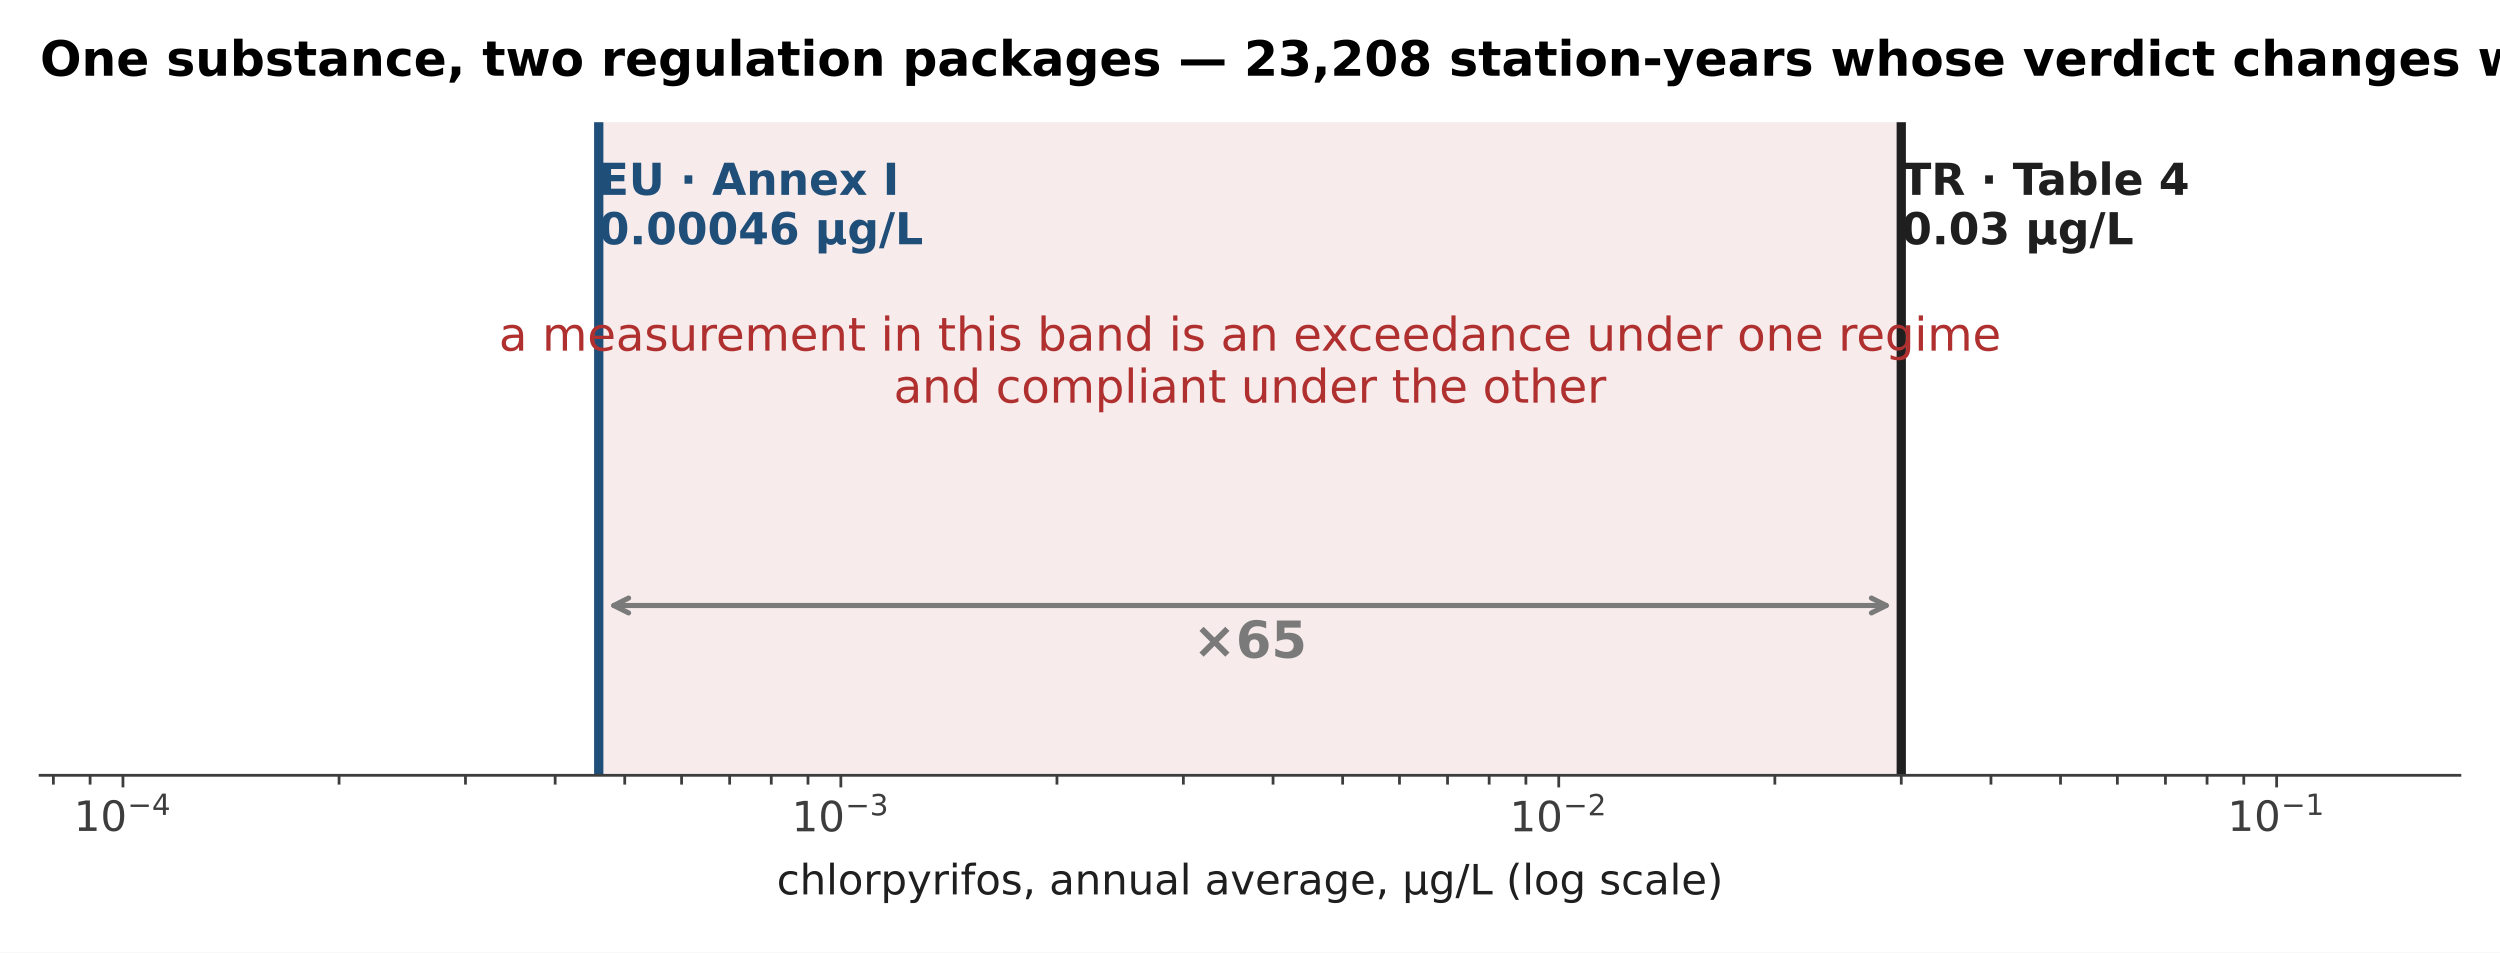
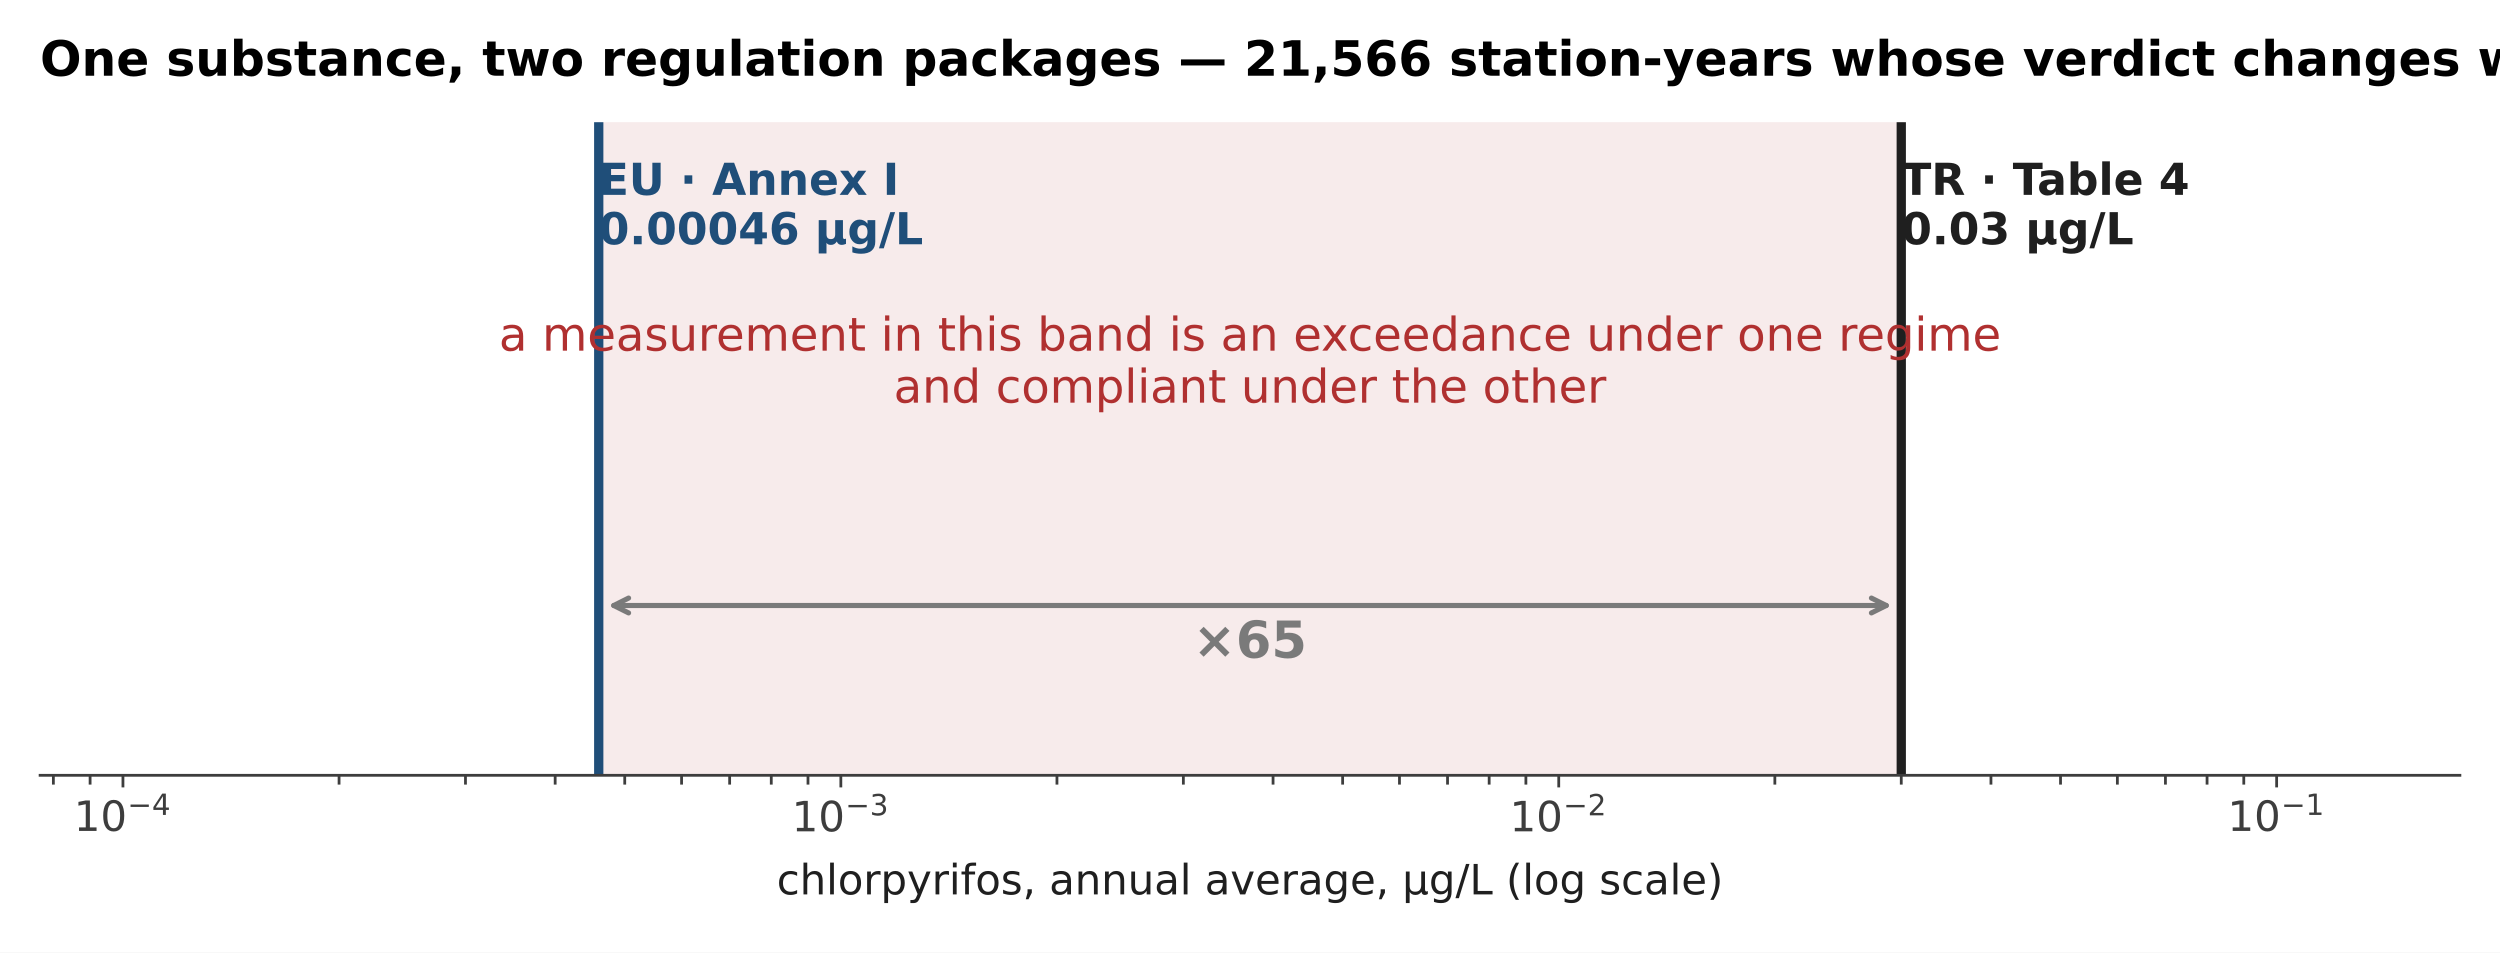
<svg xmlns="http://www.w3.org/2000/svg" xmlns:xlink="http://www.w3.org/1999/xlink" height="205.2pt" version="1.1" viewBox="0 0 538.56 205.2" width="538.56pt">
  <defs>
    <style type="text/css">*{stroke-linecap:butt;stroke-linejoin:round;}</style>
  </defs>
  <g id="figure_1">
    <g id="patch_1">
      <path d="M 0 205.2  L 538.56 205.2  L 538.56 0  L 0 0  z " style="fill:#ffffff;" />
    </g>
    <g id="axes_1">
      <g id="patch_2">
        <path d="M 8.64 167.02  L 529.92 167.02  L 529.92 26.32  L 8.64 26.32  z " style="fill:#ffffff;" />
      </g>
      <g id="patch_3">
-         <path clip-path="url(#p202f710be5)" d="M 128.983 167.02  L 128.983 26.32  L 409.577 26.32  L 409.577 167.02  z " style="fill:#b03030;opacity:0.1;stroke:#b03030;stroke-linejoin:miter;" />
+         <path clip-path="url(#pb6662a9e57)" d="M 128.983 167.02  L 128.983 26.32  L 409.577 26.32  L 409.577 167.02  z " style="fill:#b03030;opacity:0.1;stroke:#b03030;stroke-linejoin:miter;" />
      </g>
      <g id="matplotlib.axis_1">
        <g id="xtick_1">
          <g id="line2d_1">
            <defs>
-               <path d="M 0 0  L 0 2.6  " id="mf0121183d0" style="stroke:#3d3d3d;stroke-width:0.6;" />
+               <path d="M 0 0  L 0 2.6  " id="mc24d5ddd79" style="stroke:#3d3d3d;stroke-width:0.6;" />
            </defs>
            <g>
-               <use style="fill:#3d3d3d;stroke:#3d3d3d;stroke-width:0.6;" x="26.486" xlink:href="#mf0121183d0" y="167.02" />
+               <use style="fill:#3d3d3d;stroke:#3d3d3d;stroke-width:0.6;" x="26.486" xlink:href="#mc24d5ddd79" y="167.02" />
            </g>
          </g>
          <g id="text_1">
            <g style="fill:#3d3d3d;" transform="translate(15.91081 179.9586)">
              <text>
                <tspan style="font-family:DejaVu Sans;font-size:9px;font-style:book;font-weight:book;" x="0 5.726" y="-0.961">10</tspan>
                <tspan style="font-family:DejaVu Sans;font-size:6.3px;font-style:book;font-weight:book;" x="11.538 16.817" y="-4.406">−4</tspan>
              </text>
            </g>
          </g>
        </g>
        <g id="xtick_2">
          <g id="line2d_2">
            <g>
-               <use style="fill:#3d3d3d;stroke:#3d3d3d;stroke-width:0.6;" x="181.138" xlink:href="#mf0121183d0" y="167.02" />
+               <use style="fill:#3d3d3d;stroke:#3d3d3d;stroke-width:0.6;" x="181.138" xlink:href="#mc24d5ddd79" y="167.02" />
            </g>
          </g>
          <g id="text_2">
            <g style="fill:#3d3d3d;" transform="translate(170.5627 179.9586)">
              <text>
                <tspan style="font-family:DejaVu Sans;font-size:9px;font-style:book;font-weight:book;" x="0 5.726" y="-0.873">10</tspan>
                <tspan style="font-family:DejaVu Sans;font-size:6.3px;font-style:book;font-weight:book;" x="11.538 16.817" y="-4.319">−3</tspan>
              </text>
            </g>
          </g>
        </g>
        <g id="xtick_3">
          <g id="line2d_3">
            <g>
-               <use style="fill:#3d3d3d;stroke:#3d3d3d;stroke-width:0.6;" x="335.79" xlink:href="#mf0121183d0" y="167.02" />
+               <use style="fill:#3d3d3d;stroke:#3d3d3d;stroke-width:0.6;" x="335.79" xlink:href="#mc24d5ddd79" y="167.02" />
            </g>
          </g>
          <g id="text_3">
            <g style="fill:#3d3d3d;" transform="translate(325.2147 179.9586)">
              <text>
                <tspan style="font-family:DejaVu Sans;font-size:9px;font-style:book;font-weight:book;" x="0 5.726" y="-0.873">10</tspan>
                <tspan style="font-family:DejaVu Sans;font-size:6.3px;font-style:book;font-weight:book;" x="11.538 16.817" y="-4.319">−2</tspan>
              </text>
            </g>
          </g>
        </g>
        <g id="xtick_4">
          <g id="line2d_4">
            <g>
-               <use style="fill:#3d3d3d;stroke:#3d3d3d;stroke-width:0.6;" x="490.442" xlink:href="#mf0121183d0" y="167.02" />
+               <use style="fill:#3d3d3d;stroke:#3d3d3d;stroke-width:0.6;" x="490.442" xlink:href="#mc24d5ddd79" y="167.02" />
            </g>
          </g>
          <g id="text_4">
            <g style="fill:#3d3d3d;" transform="translate(479.8666 179.9586)">
              <text>
                <tspan style="font-family:DejaVu Sans;font-size:9px;font-style:book;font-weight:book;" x="0 5.726" y="-0.961">10</tspan>
                <tspan style="font-family:DejaVu Sans;font-size:6.3px;font-style:book;font-weight:book;" x="11.538 16.817" y="-4.406">−1</tspan>
              </text>
            </g>
          </g>
        </g>
        <g id="xtick_5">
          <g id="line2d_5">
            <defs>
-               <path d="M 0 0  L 0 2  " id="md8eae7135e" style="stroke:#3d3d3d;stroke-width:0.6;" />
+               <path d="M 0 0  L 0 2  " id="m62f8566955" style="stroke:#3d3d3d;stroke-width:0.6;" />
            </defs>
            <g>
-               <use style="fill:#3d3d3d;stroke:#3d3d3d;stroke-width:0.6;" x="11.498" xlink:href="#md8eae7135e" y="167.02" />
+               <use style="fill:#3d3d3d;stroke:#3d3d3d;stroke-width:0.6;" x="11.498" xlink:href="#m62f8566955" y="167.02" />
            </g>
          </g>
        </g>
        <g id="xtick_6">
          <g id="line2d_6">
            <g>
-               <use style="fill:#3d3d3d;stroke:#3d3d3d;stroke-width:0.6;" x="19.409" xlink:href="#md8eae7135e" y="167.02" />
+               <use style="fill:#3d3d3d;stroke:#3d3d3d;stroke-width:0.6;" x="19.409" xlink:href="#m62f8566955" y="167.02" />
            </g>
          </g>
        </g>
        <g id="xtick_7">
          <g id="line2d_7">
            <g>
-               <use style="fill:#3d3d3d;stroke:#3d3d3d;stroke-width:0.6;" x="73.041" xlink:href="#md8eae7135e" y="167.02" />
+               <use style="fill:#3d3d3d;stroke:#3d3d3d;stroke-width:0.6;" x="73.041" xlink:href="#m62f8566955" y="167.02" />
            </g>
          </g>
        </g>
        <g id="xtick_8">
          <g id="line2d_8">
            <g>
-               <use style="fill:#3d3d3d;stroke:#3d3d3d;stroke-width:0.6;" x="100.274" xlink:href="#md8eae7135e" y="167.02" />
+               <use style="fill:#3d3d3d;stroke:#3d3d3d;stroke-width:0.6;" x="100.274" xlink:href="#m62f8566955" y="167.02" />
            </g>
          </g>
        </g>
        <g id="xtick_9">
          <g id="line2d_9">
            <g>
-               <use style="fill:#3d3d3d;stroke:#3d3d3d;stroke-width:0.6;" x="119.596" xlink:href="#md8eae7135e" y="167.02" />
+               <use style="fill:#3d3d3d;stroke:#3d3d3d;stroke-width:0.6;" x="119.596" xlink:href="#m62f8566955" y="167.02" />
            </g>
          </g>
        </g>
        <g id="xtick_10">
          <g id="line2d_10">
            <g>
-               <use style="fill:#3d3d3d;stroke:#3d3d3d;stroke-width:0.6;" x="134.583" xlink:href="#md8eae7135e" y="167.02" />
+               <use style="fill:#3d3d3d;stroke:#3d3d3d;stroke-width:0.6;" x="134.583" xlink:href="#m62f8566955" y="167.02" />
            </g>
          </g>
        </g>
        <g id="xtick_11">
          <g id="line2d_11">
            <g>
-               <use style="fill:#3d3d3d;stroke:#3d3d3d;stroke-width:0.6;" x="146.828" xlink:href="#md8eae7135e" y="167.02" />
+               <use style="fill:#3d3d3d;stroke:#3d3d3d;stroke-width:0.6;" x="146.828" xlink:href="#m62f8566955" y="167.02" />
            </g>
          </g>
        </g>
        <g id="xtick_12">
          <g id="line2d_12">
            <g>
-               <use style="fill:#3d3d3d;stroke:#3d3d3d;stroke-width:0.6;" x="157.182" xlink:href="#md8eae7135e" y="167.02" />
+               <use style="fill:#3d3d3d;stroke:#3d3d3d;stroke-width:0.6;" x="157.182" xlink:href="#m62f8566955" y="167.02" />
            </g>
          </g>
        </g>
        <g id="xtick_13">
          <g id="line2d_13">
            <g>
-               <use style="fill:#3d3d3d;stroke:#3d3d3d;stroke-width:0.6;" x="166.15" xlink:href="#md8eae7135e" y="167.02" />
+               <use style="fill:#3d3d3d;stroke:#3d3d3d;stroke-width:0.6;" x="166.15" xlink:href="#m62f8566955" y="167.02" />
            </g>
          </g>
        </g>
        <g id="xtick_14">
          <g id="line2d_14">
            <g>
-               <use style="fill:#3d3d3d;stroke:#3d3d3d;stroke-width:0.6;" x="174.061" xlink:href="#md8eae7135e" y="167.02" />
+               <use style="fill:#3d3d3d;stroke:#3d3d3d;stroke-width:0.6;" x="174.061" xlink:href="#m62f8566955" y="167.02" />
            </g>
          </g>
        </g>
        <g id="xtick_15">
          <g id="line2d_15">
            <g>
-               <use style="fill:#3d3d3d;stroke:#3d3d3d;stroke-width:0.6;" x="227.693" xlink:href="#md8eae7135e" y="167.02" />
+               <use style="fill:#3d3d3d;stroke:#3d3d3d;stroke-width:0.6;" x="227.693" xlink:href="#m62f8566955" y="167.02" />
            </g>
          </g>
        </g>
        <g id="xtick_16">
          <g id="line2d_16">
            <g>
-               <use style="fill:#3d3d3d;stroke:#3d3d3d;stroke-width:0.6;" x="254.925" xlink:href="#md8eae7135e" y="167.02" />
+               <use style="fill:#3d3d3d;stroke:#3d3d3d;stroke-width:0.6;" x="254.925" xlink:href="#m62f8566955" y="167.02" />
            </g>
          </g>
        </g>
        <g id="xtick_17">
          <g id="line2d_17">
            <g>
-               <use style="fill:#3d3d3d;stroke:#3d3d3d;stroke-width:0.6;" x="274.247" xlink:href="#md8eae7135e" y="167.02" />
+               <use style="fill:#3d3d3d;stroke:#3d3d3d;stroke-width:0.6;" x="274.247" xlink:href="#m62f8566955" y="167.02" />
            </g>
          </g>
        </g>
        <g id="xtick_18">
          <g id="line2d_18">
            <g>
-               <use style="fill:#3d3d3d;stroke:#3d3d3d;stroke-width:0.6;" x="289.235" xlink:href="#md8eae7135e" y="167.02" />
+               <use style="fill:#3d3d3d;stroke:#3d3d3d;stroke-width:0.6;" x="289.235" xlink:href="#m62f8566955" y="167.02" />
            </g>
          </g>
        </g>
        <g id="xtick_19">
          <g id="line2d_19">
            <g>
-               <use style="fill:#3d3d3d;stroke:#3d3d3d;stroke-width:0.6;" x="301.48" xlink:href="#md8eae7135e" y="167.02" />
+               <use style="fill:#3d3d3d;stroke:#3d3d3d;stroke-width:0.6;" x="301.48" xlink:href="#m62f8566955" y="167.02" />
            </g>
          </g>
        </g>
        <g id="xtick_20">
          <g id="line2d_20">
            <g>
-               <use style="fill:#3d3d3d;stroke:#3d3d3d;stroke-width:0.6;" x="311.834" xlink:href="#md8eae7135e" y="167.02" />
+               <use style="fill:#3d3d3d;stroke:#3d3d3d;stroke-width:0.6;" x="311.834" xlink:href="#m62f8566955" y="167.02" />
            </g>
          </g>
        </g>
        <g id="xtick_21">
          <g id="line2d_21">
            <g>
-               <use style="fill:#3d3d3d;stroke:#3d3d3d;stroke-width:0.6;" x="320.802" xlink:href="#md8eae7135e" y="167.02" />
+               <use style="fill:#3d3d3d;stroke:#3d3d3d;stroke-width:0.6;" x="320.802" xlink:href="#m62f8566955" y="167.02" />
            </g>
          </g>
        </g>
        <g id="xtick_22">
          <g id="line2d_22">
            <g>
-               <use style="fill:#3d3d3d;stroke:#3d3d3d;stroke-width:0.6;" x="328.713" xlink:href="#md8eae7135e" y="167.02" />
+               <use style="fill:#3d3d3d;stroke:#3d3d3d;stroke-width:0.6;" x="328.713" xlink:href="#m62f8566955" y="167.02" />
            </g>
          </g>
        </g>
        <g id="xtick_23">
          <g id="line2d_23">
            <g>
-               <use style="fill:#3d3d3d;stroke:#3d3d3d;stroke-width:0.6;" x="382.345" xlink:href="#md8eae7135e" y="167.02" />
+               <use style="fill:#3d3d3d;stroke:#3d3d3d;stroke-width:0.6;" x="382.345" xlink:href="#m62f8566955" y="167.02" />
            </g>
          </g>
        </g>
        <g id="xtick_24">
          <g id="line2d_24">
            <g>
-               <use style="fill:#3d3d3d;stroke:#3d3d3d;stroke-width:0.6;" x="409.577" xlink:href="#md8eae7135e" y="167.02" />
+               <use style="fill:#3d3d3d;stroke:#3d3d3d;stroke-width:0.6;" x="409.577" xlink:href="#m62f8566955" y="167.02" />
            </g>
          </g>
        </g>
        <g id="xtick_25">
          <g id="line2d_25">
            <g>
-               <use style="fill:#3d3d3d;stroke:#3d3d3d;stroke-width:0.6;" x="428.899" xlink:href="#md8eae7135e" y="167.02" />
+               <use style="fill:#3d3d3d;stroke:#3d3d3d;stroke-width:0.6;" x="428.899" xlink:href="#m62f8566955" y="167.02" />
            </g>
          </g>
        </g>
        <g id="xtick_26">
          <g id="line2d_26">
            <g>
-               <use style="fill:#3d3d3d;stroke:#3d3d3d;stroke-width:0.6;" x="443.887" xlink:href="#md8eae7135e" y="167.02" />
+               <use style="fill:#3d3d3d;stroke:#3d3d3d;stroke-width:0.6;" x="443.887" xlink:href="#m62f8566955" y="167.02" />
            </g>
          </g>
        </g>
        <g id="xtick_27">
          <g id="line2d_27">
            <g>
-               <use style="fill:#3d3d3d;stroke:#3d3d3d;stroke-width:0.6;" x="456.132" xlink:href="#md8eae7135e" y="167.02" />
+               <use style="fill:#3d3d3d;stroke:#3d3d3d;stroke-width:0.6;" x="456.132" xlink:href="#m62f8566955" y="167.02" />
            </g>
          </g>
        </g>
        <g id="xtick_28">
          <g id="line2d_28">
            <g>
-               <use style="fill:#3d3d3d;stroke:#3d3d3d;stroke-width:0.6;" x="466.486" xlink:href="#md8eae7135e" y="167.02" />
+               <use style="fill:#3d3d3d;stroke:#3d3d3d;stroke-width:0.6;" x="466.486" xlink:href="#m62f8566955" y="167.02" />
            </g>
          </g>
        </g>
        <g id="xtick_29">
          <g id="line2d_29">
            <g>
-               <use style="fill:#3d3d3d;stroke:#3d3d3d;stroke-width:0.6;" x="475.454" xlink:href="#md8eae7135e" y="167.02" />
+               <use style="fill:#3d3d3d;stroke:#3d3d3d;stroke-width:0.6;" x="475.454" xlink:href="#m62f8566955" y="167.02" />
            </g>
          </g>
        </g>
        <g id="xtick_30">
          <g id="line2d_30">
            <g>
-               <use style="fill:#3d3d3d;stroke:#3d3d3d;stroke-width:0.6;" x="483.365" xlink:href="#md8eae7135e" y="167.02" />
+               <use style="fill:#3d3d3d;stroke:#3d3d3d;stroke-width:0.6;" x="483.365" xlink:href="#m62f8566955" y="167.02" />
            </g>
          </g>
        </g>
        <g id="text_5">
          <text style="fill:#1f1f1f;font-family:DejaVu Sans;font-size:9px;font-stretch:normal;font-style:normal;font-weight:normal;text-anchor:middle;" transform="rotate(-0, 269.28, 192.6689)" x="269.28" y="192.669">chlorpyrifos, annual average, µg/L (log scale)</text>
        </g>
      </g>
      <g id="matplotlib.axis_2" />
      <g id="line2d_31">
-         <path clip-path="url(#p202f710be5)" d="M 128.983 167.02  L 128.983 26.32  " style="fill:none;stroke:#1f4e79;stroke-linecap:round;stroke-width:2;" />
+         <path clip-path="url(#pb6662a9e57)" d="M 128.983 167.02  L 128.983 26.32  " style="fill:none;stroke:#1f4e79;stroke-linecap:round;stroke-width:2;" />
      </g>
      <g id="line2d_32">
-         <path clip-path="url(#p202f710be5)" d="M 409.577 167.02  L 409.577 26.32  " style="fill:none;stroke:#1f1f1f;stroke-linecap:round;stroke-width:2;" />
+         <path clip-path="url(#pb6662a9e57)" d="M 409.577 167.02  L 409.577 26.32  " style="fill:none;stroke:#1f1f1f;stroke-linecap:round;stroke-width:2;" />
      </g>
      <g id="patch_4">
        <path d="M 8.64 167.02  L 529.92 167.02  " style="fill:none;stroke:#3d3d3d;stroke-linecap:square;stroke-linejoin:miter;stroke-width:0.6;" />
      </g>
      <g id="text_6">
        <text style="fill:#b03030;font-family:DejaVu Sans;font-size:10px;font-stretch:normal;font-style:normal;font-weight:normal;" transform="translate(107.4831 75.53947)">a measurement in this band is an exceedance under one regime</text>
        <text style="fill:#b03030;font-family:DejaVu Sans;font-size:10px;font-stretch:normal;font-style:normal;font-weight:normal;" transform="translate(192.523 86.73728)">and compliant under the other</text>
      </g>
      <g id="text_7">
        <text style="fill:#1f4e79;font-family:DejaVu Sans;font-size:9.5px;font-stretch:normal;font-style:normal;font-weight:bold;" transform="translate(128.9826 41.98052)"> EU · Annex I</text>
        <text style="fill:#1f4e79;font-family:DejaVu Sans;font-size:9.5px;font-stretch:normal;font-style:normal;font-weight:bold;" transform="translate(128.9826 52.61844)"> 0.00046 µg/L</text>
      </g>
      <g id="text_8">
        <text style="fill:#1f1f1f;font-family:DejaVu Sans;font-size:9.5px;font-stretch:normal;font-style:normal;font-weight:bold;" transform="translate(409.5774 41.98052)"> TR · Table 4</text>
        <text style="fill:#1f1f1f;font-family:DejaVu Sans;font-size:9.5px;font-stretch:normal;font-style:normal;font-weight:bold;" transform="translate(409.5774 52.61844)"> 0.03 µg/L</text>
      </g>
      <g id="patch_5">
        <path d="M 406.348 130.438  Q 269.281 130.438 132.215 130.438  " style="fill:none;stroke:#7a7a7a;stroke-linecap:round;stroke-width:1.1;" />
        <path d="M 403.148 128.838  L 406.348 130.438  L 403.148 132.038  " style="fill:none;stroke:#7a7a7a;stroke-linecap:round;stroke-width:1.1;" />
        <path d="M 135.415 132.038  L 132.215 130.438  L 135.415 128.838  " style="fill:none;stroke:#7a7a7a;stroke-linecap:round;stroke-width:1.1;" />
      </g>
      <g id="text_9">
        <text style="fill:#7a7a7a;font-family:DejaVu Sans;font-size:11px;font-stretch:normal;font-style:normal;font-weight:bold;text-anchor:middle;" transform="rotate(-0, 269.28, 141.694)" x="269.28" y="141.694">×65</text>
      </g>
      <g id="text_10">
-         <text style="font-family:DejaVu Sans;font-size:10.5px;font-stretch:normal;font-style:normal;font-weight:bold;text-anchor:start;" transform="rotate(-0, 8.64, 16.32)" x="8.64" y="16.32">One substance, two regulation packages — 23,208 station-years whose verdict changes with the package</text>
+         <text style="font-family:DejaVu Sans;font-size:10.5px;font-stretch:normal;font-style:normal;font-weight:bold;text-anchor:start;" transform="rotate(-0, 8.64, 16.32)" x="8.64" y="16.32">One substance, two regulation packages — 21,566 station-years whose verdict changes with the package</text>
      </g>
    </g>
  </g>
  <defs>
-     <clipPath id="p202f710be5">
+     <clipPath id="pb6662a9e57">
      <rect height="140.7" width="521.28" x="8.64" y="26.32" />
    </clipPath>
  </defs>
</svg>
